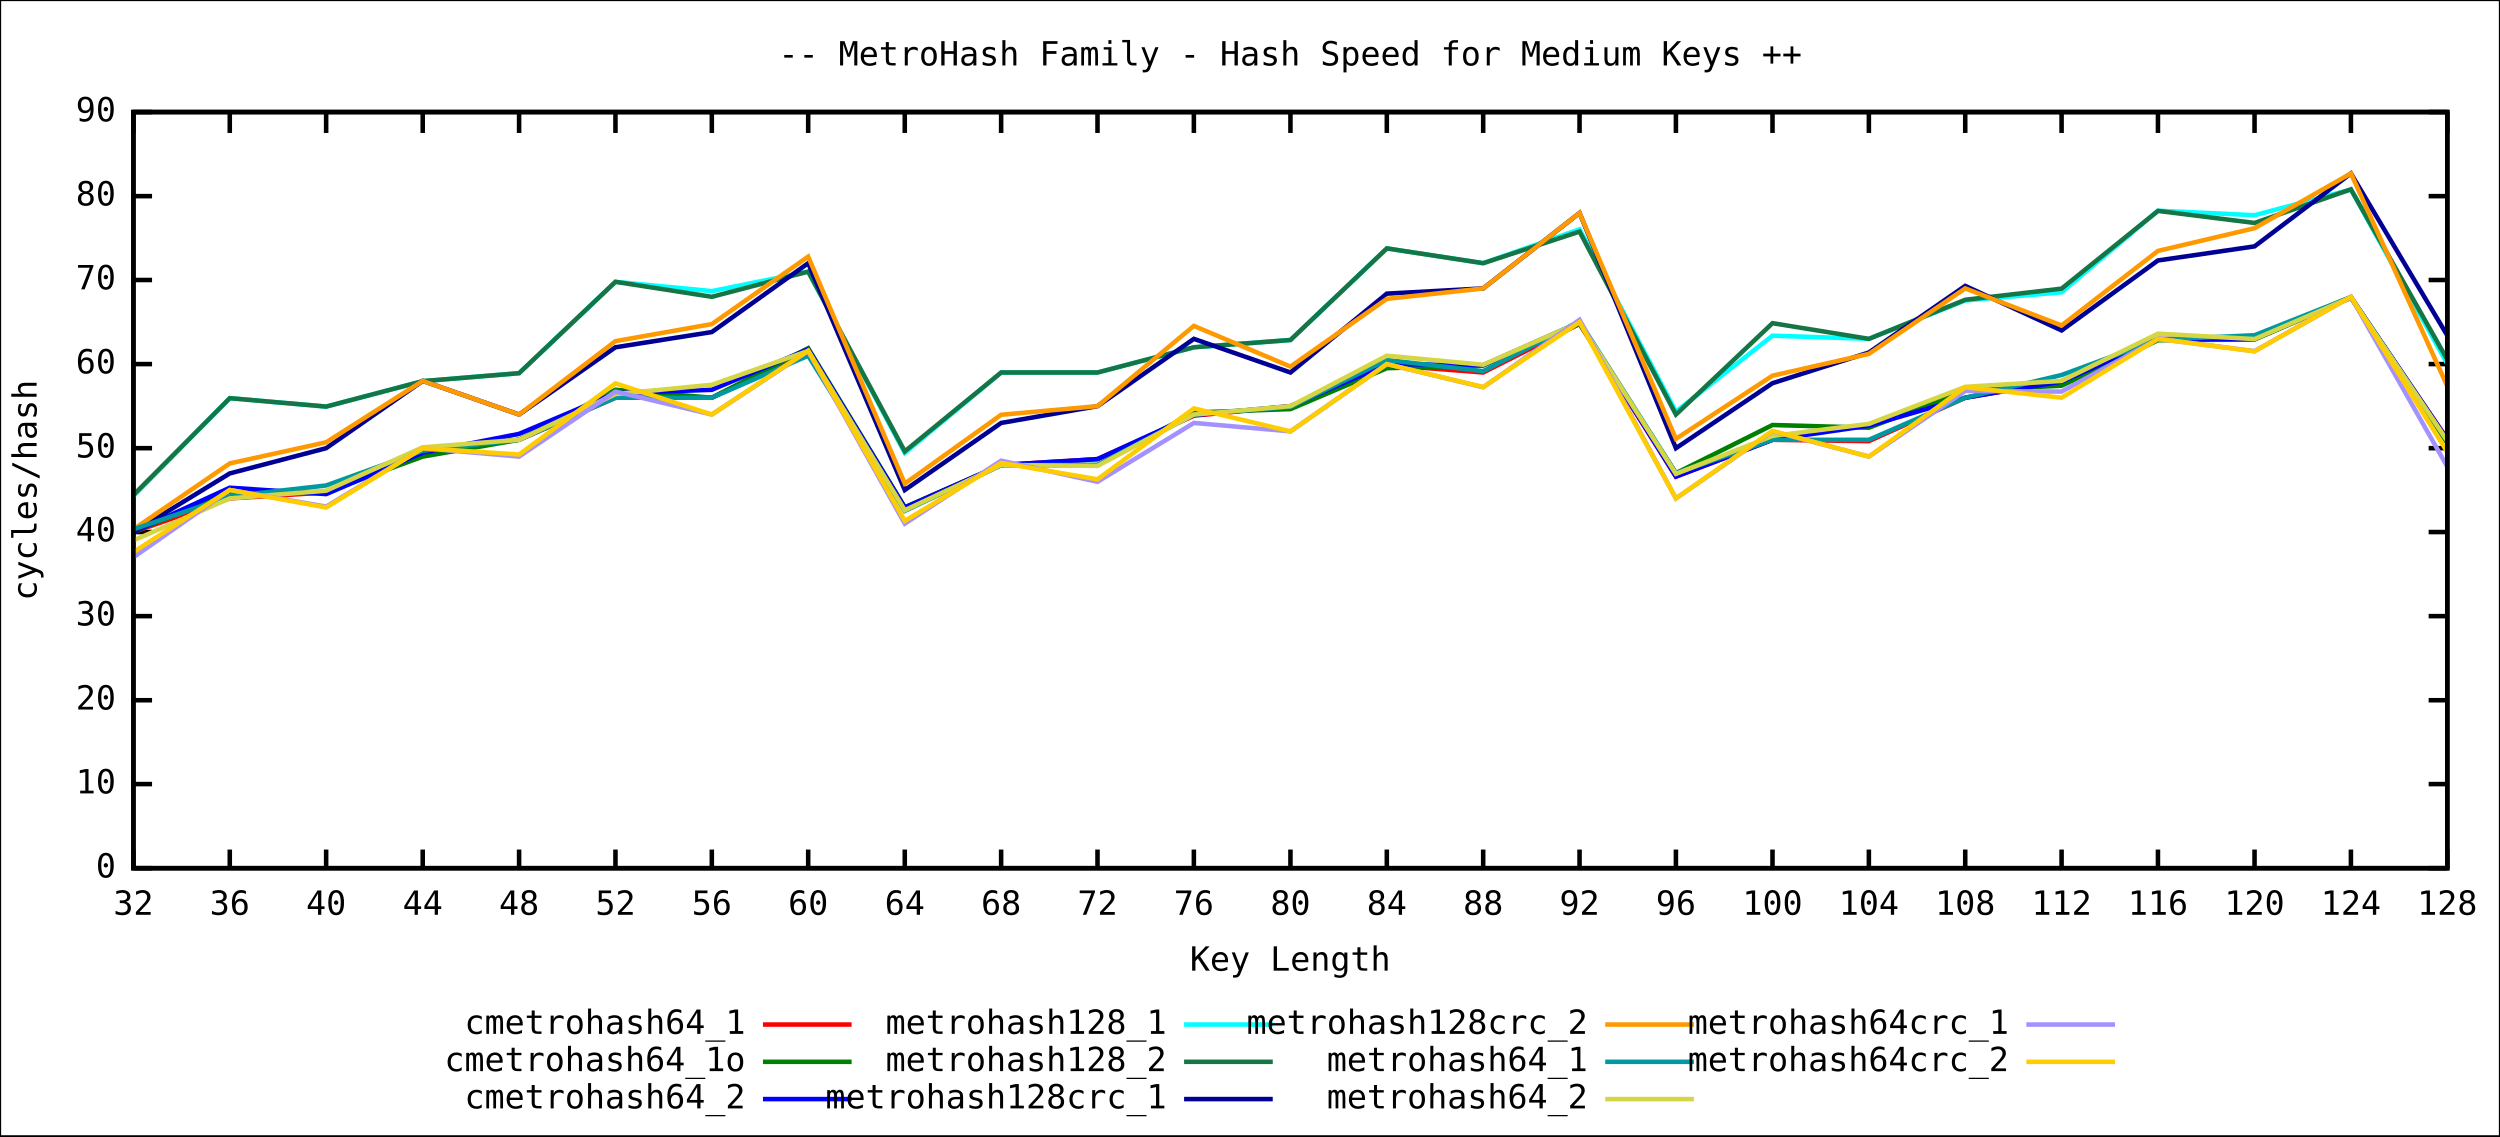
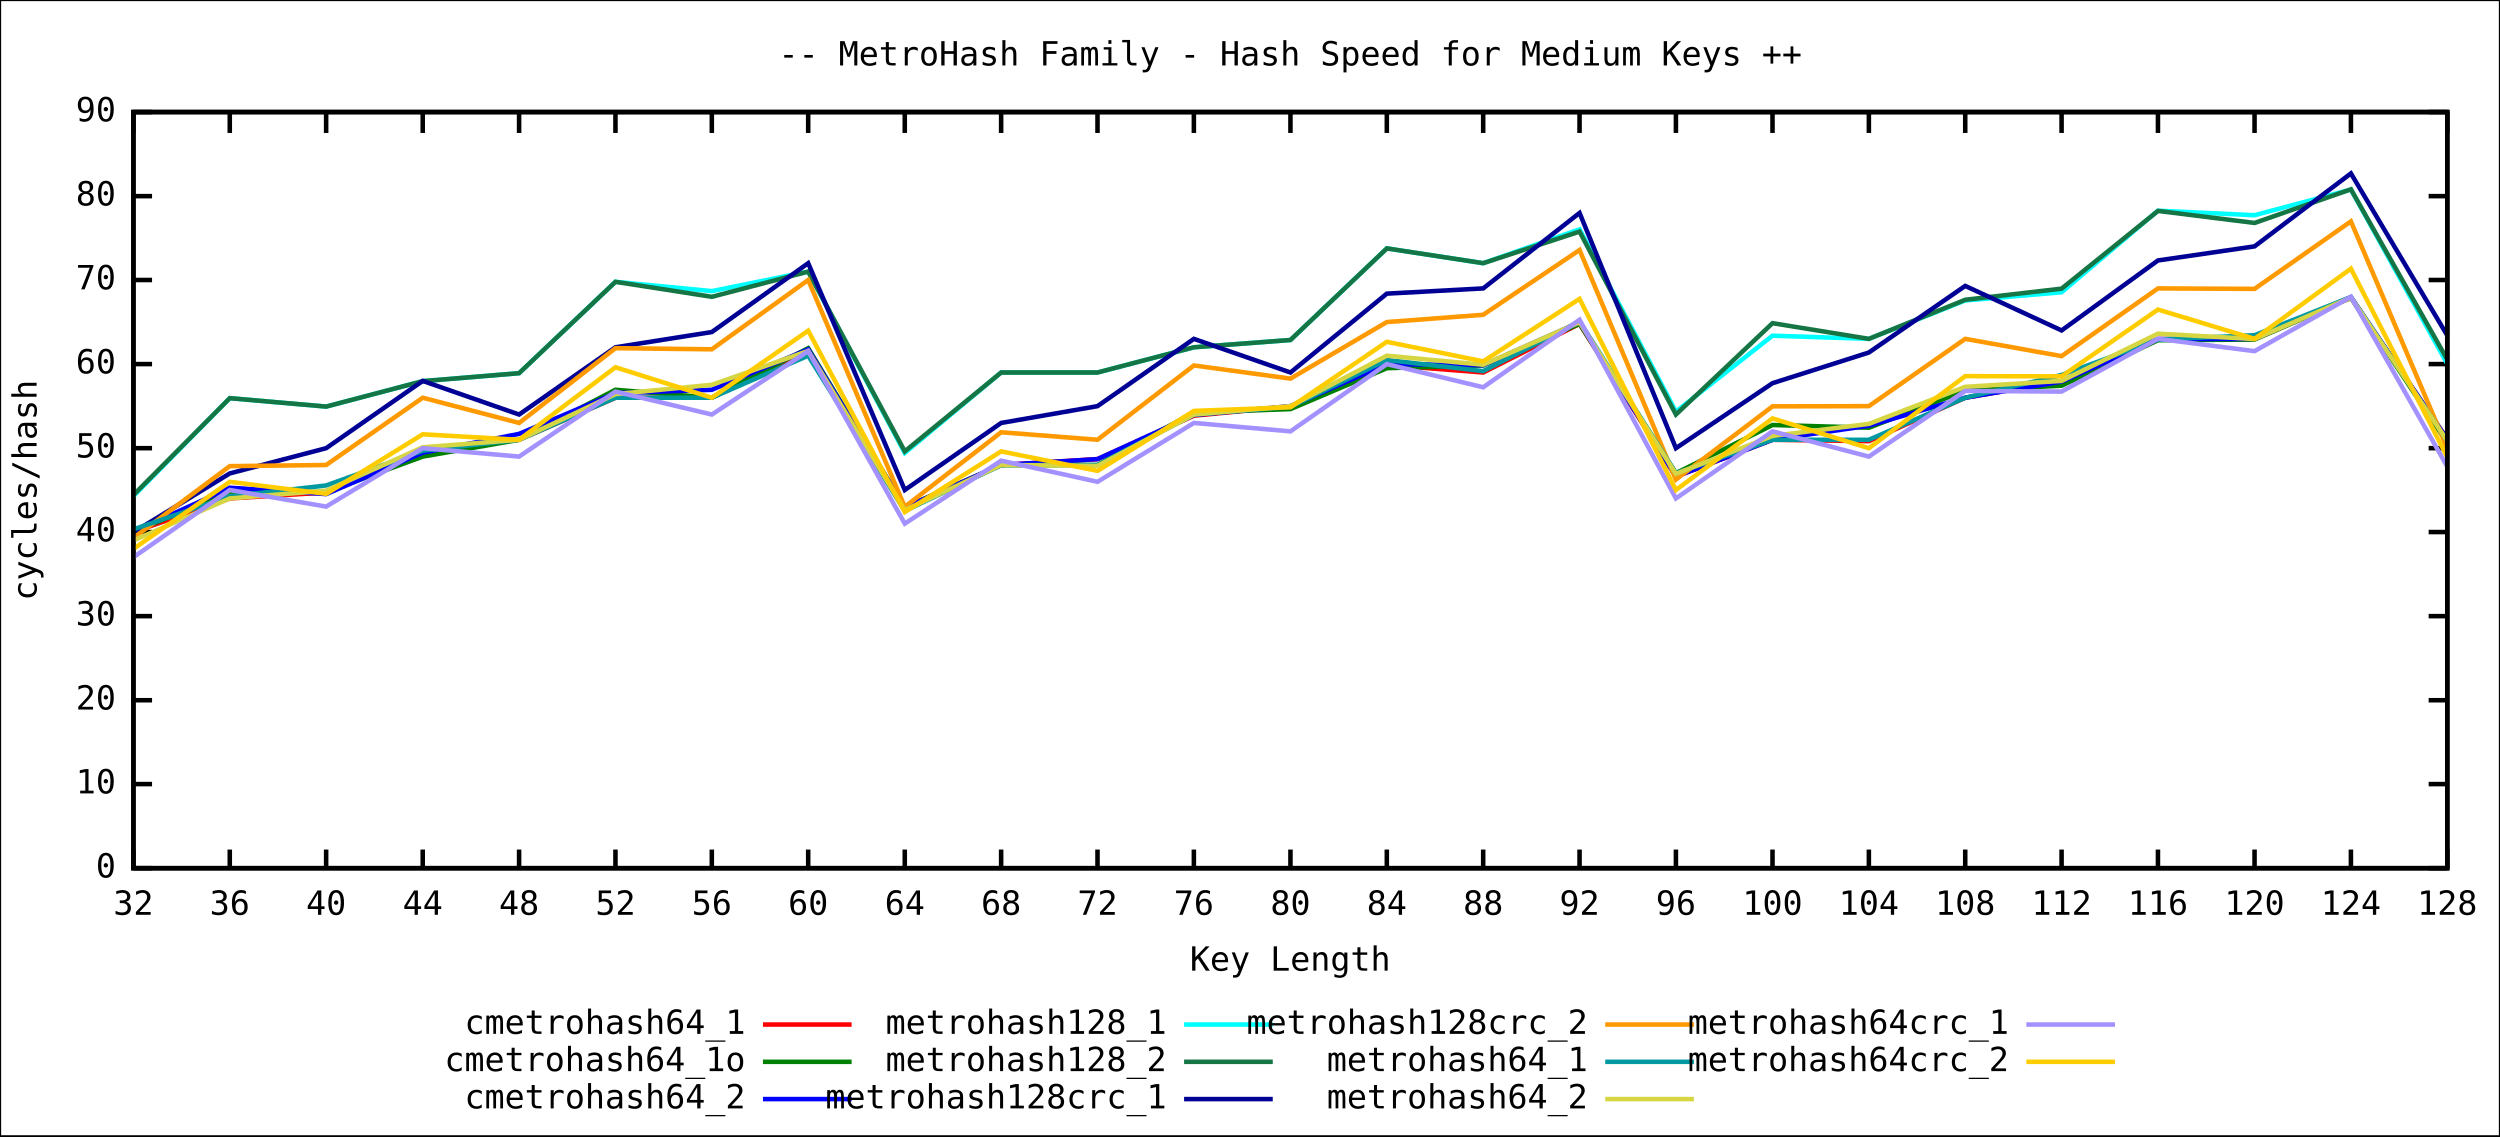
<svg xmlns="http://www.w3.org/2000/svg" xmlns:xlink="http://www.w3.org/1999/xlink" width="1100" height="500" viewBox="0 0 1100 500">
  <rect x="0" y="0" width="1100" height="500" fill="#ffffff" stroke="black" stroke-width="1" />
  <g id="gnuplot_canvas">
    <defs>
      <circle id="gpDot" r="0.5" stroke-width="0.5" />
      <path id="gpPt0" stroke-width="0.244" stroke="currentColor" d="M-1,0 h2 M0,-1 v2" />
      <path id="gpPt1" stroke-width="0.244" stroke="currentColor" d="M-1,-1 L1,1 M1,-1 L-1,1" />
      <path id="gpPt2" stroke-width="0.244" stroke="currentColor" d="M-1,0 L1,0 M0,-1 L0,1 M-1,-1 L1,1 M-1,1 L1,-1" />
      <rect id="gpPt3" stroke-width="0.244" stroke="currentColor" x="-1" y="-1" width="2" height="2" />
      <rect id="gpPt4" stroke-width="0.244" stroke="currentColor" fill="currentColor" x="-1" y="-1" width="2" height="2" />
      <circle id="gpPt5" stroke-width="0.244" stroke="currentColor" cx="0" cy="0" r="1" />
      <use xlink:href="#gpPt5" id="gpPt6" fill="currentColor" stroke="none" />
      <path id="gpPt7" stroke-width="0.244" stroke="currentColor" d="M0,-1.33 L-1.33,0.67 L1.33,0.67 z" />
      <use xlink:href="#gpPt7" id="gpPt8" fill="currentColor" stroke="none" />
      <use xlink:href="#gpPt7" id="gpPt9" stroke="currentColor" transform="rotate(180)" />
      <use xlink:href="#gpPt9" id="gpPt10" fill="currentColor" stroke="none" />
      <use xlink:href="#gpPt3" id="gpPt11" stroke="currentColor" transform="rotate(45)" />
      <use xlink:href="#gpPt11" id="gpPt12" fill="currentColor" stroke="none" />
    </defs>
    <g style="fill:none; color:white; stroke:black; stroke-width:2.00; stroke-linecap:butt; stroke-linejoin:miter">
</g>
    <g style="fill:none; color:black; stroke:currentColor; stroke-width:2.00; stroke-linecap:butt; stroke-linejoin:miter">
      <path stroke="black" d="M58.7,382.0 L66.9,382.0 M1076.8,382.0 L1068.6,382.0  h0.01" />
      <g transform="translate(51.0,386.1)" style="stroke:none; fill:black; font-family:mono; font-size:11.00pt; text-anchor:end">
        <text> 0</text>
      </g>
      <path stroke="black" d="M58.7,345.0 L66.9,345.0 M1076.8,345.0 L1068.6,345.0  h0.01" />
      <g transform="translate(51.0,349.1)" style="stroke:none; fill:black; font-family:mono; font-size:11.00pt; text-anchor:end">
        <text> 10</text>
      </g>
      <path stroke="black" d="M58.7,308.1 L66.9,308.1 M1076.8,308.1 L1068.6,308.1  h0.01" />
      <g transform="translate(51.0,312.2)" style="stroke:none; fill:black; font-family:mono; font-size:11.00pt; text-anchor:end">
        <text> 20</text>
      </g>
      <path stroke="black" d="M58.7,271.1 L66.9,271.1 M1076.8,271.1 L1068.6,271.1  h0.01" />
      <g transform="translate(51.0,275.2)" style="stroke:none; fill:black; font-family:mono; font-size:11.00pt; text-anchor:end">
        <text> 30</text>
      </g>
      <path stroke="black" d="M58.7,234.1 L66.9,234.1 M1076.8,234.1 L1068.6,234.1  h0.01" />
      <g transform="translate(51.0,238.2)" style="stroke:none; fill:black; font-family:mono; font-size:11.00pt; text-anchor:end">
        <text> 40</text>
      </g>
      <path stroke="black" d="M58.7,197.2 L66.9,197.2 M1076.8,197.2 L1068.6,197.2  h0.01" />
      <g transform="translate(51.0,201.3)" style="stroke:none; fill:black; font-family:mono; font-size:11.00pt; text-anchor:end">
        <text> 50</text>
      </g>
      <path stroke="black" d="M58.7,160.2 L66.9,160.2 M1076.8,160.2 L1068.6,160.2  h0.01" />
      <g transform="translate(51.0,164.3)" style="stroke:none; fill:black; font-family:mono; font-size:11.00pt; text-anchor:end">
        <text> 60</text>
      </g>
      <path stroke="black" d="M58.7,123.2 L66.9,123.2 M1076.8,123.2 L1068.6,123.2  h0.01" />
      <g transform="translate(51.0,127.3)" style="stroke:none; fill:black; font-family:mono; font-size:11.00pt; text-anchor:end">
        <text> 70</text>
      </g>
      <path stroke="black" d="M58.7,86.3 L66.9,86.3 M1076.8,86.3 L1068.6,86.3  h0.01" />
      <g transform="translate(51.0,90.4)" style="stroke:none; fill:black; font-family:mono; font-size:11.00pt; text-anchor:end">
        <text> 80</text>
      </g>
      <path stroke="black" d="M58.7,49.3 L66.9,49.3 M1076.8,49.3 L1068.6,49.3  h0.01" />
      <g transform="translate(51.0,53.4)" style="stroke:none; fill:black; font-family:mono; font-size:11.00pt; text-anchor:end">
        <text> 90</text>
      </g>
      <path stroke="black" d="M58.7,382.0 L58.7,373.8 M58.7,49.3 L58.7,57.5  h0.01" />
      <g transform="translate(58.7,402.5)" style="stroke:none; fill:black; font-family:mono; font-size:11.00pt; text-anchor:middle">
        <text> 32</text>
      </g>
      <path stroke="black" d="M101.1,382.0 L101.1,373.8 M101.1,49.3 L101.1,57.5  h0.01" />
      <g transform="translate(101.1,402.5)" style="stroke:none; fill:black; font-family:mono; font-size:11.00pt; text-anchor:middle">
        <text> 36</text>
      </g>
      <path stroke="black" d="M143.5,382.0 L143.5,373.8 M143.5,49.3 L143.5,57.5  h0.01" />
      <g transform="translate(143.5,402.5)" style="stroke:none; fill:black; font-family:mono; font-size:11.00pt; text-anchor:middle">
        <text> 40</text>
      </g>
      <path stroke="black" d="M186.0,382.0 L186.0,373.8 M186.0,49.3 L186.0,57.5  h0.01" />
      <g transform="translate(186.0,402.5)" style="stroke:none; fill:black; font-family:mono; font-size:11.00pt; text-anchor:middle">
        <text> 44</text>
      </g>
      <path stroke="black" d="M228.4,382.0 L228.4,373.8 M228.4,49.3 L228.4,57.5  h0.01" />
      <g transform="translate(228.4,402.5)" style="stroke:none; fill:black; font-family:mono; font-size:11.00pt; text-anchor:middle">
        <text> 48</text>
      </g>
      <path stroke="black" d="M270.8,382.0 L270.8,373.8 M270.8,49.3 L270.8,57.5  h0.01" />
      <g transform="translate(270.8,402.5)" style="stroke:none; fill:black; font-family:mono; font-size:11.00pt; text-anchor:middle">
        <text> 52</text>
      </g>
      <path stroke="black" d="M313.2,382.0 L313.2,373.8 M313.2,49.3 L313.2,57.5  h0.01" />
      <g transform="translate(313.2,402.5)" style="stroke:none; fill:black; font-family:mono; font-size:11.00pt; text-anchor:middle">
        <text> 56</text>
      </g>
      <path stroke="black" d="M355.6,382.0 L355.6,373.8 M355.6,49.3 L355.6,57.5  h0.01" />
      <g transform="translate(355.6,402.5)" style="stroke:none; fill:black; font-family:mono; font-size:11.00pt; text-anchor:middle">
        <text> 60</text>
      </g>
      <path stroke="black" d="M398.1,382.0 L398.1,373.8 M398.1,49.3 L398.1,57.5  h0.01" />
      <g transform="translate(398.1,402.5)" style="stroke:none; fill:black; font-family:mono; font-size:11.00pt; text-anchor:middle">
        <text> 64</text>
      </g>
      <path stroke="black" d="M440.5,382.0 L440.5,373.8 M440.5,49.3 L440.5,57.5  h0.01" />
      <g transform="translate(440.5,402.5)" style="stroke:none; fill:black; font-family:mono; font-size:11.00pt; text-anchor:middle">
        <text> 68</text>
      </g>
      <path stroke="black" d="M482.9,382.0 L482.9,373.8 M482.9,49.3 L482.9,57.5  h0.01" />
      <g transform="translate(482.9,402.5)" style="stroke:none; fill:black; font-family:mono; font-size:11.00pt; text-anchor:middle">
        <text> 72</text>
      </g>
      <path stroke="black" d="M525.3,382.0 L525.3,373.8 M525.3,49.3 L525.3,57.5  h0.01" />
      <g transform="translate(525.3,402.5)" style="stroke:none; fill:black; font-family:mono; font-size:11.00pt; text-anchor:middle">
        <text> 76</text>
      </g>
      <path stroke="black" d="M567.8,382.0 L567.8,373.8 M567.8,49.3 L567.8,57.5  h0.01" />
      <g transform="translate(567.8,402.5)" style="stroke:none; fill:black; font-family:mono; font-size:11.00pt; text-anchor:middle">
        <text> 80</text>
      </g>
      <path stroke="black" d="M610.2,382.0 L610.2,373.8 M610.2,49.3 L610.2,57.5  h0.01" />
      <g transform="translate(610.2,402.5)" style="stroke:none; fill:black; font-family:mono; font-size:11.00pt; text-anchor:middle">
        <text> 84</text>
      </g>
      <path stroke="black" d="M652.6,382.0 L652.6,373.8 M652.6,49.3 L652.6,57.5  h0.01" />
      <g transform="translate(652.6,402.5)" style="stroke:none; fill:black; font-family:mono; font-size:11.00pt; text-anchor:middle">
        <text> 88</text>
      </g>
      <path stroke="black" d="M695.0,382.0 L695.0,373.8 M695.0,49.3 L695.0,57.5  h0.01" />
      <g transform="translate(695.0,402.5)" style="stroke:none; fill:black; font-family:mono; font-size:11.00pt; text-anchor:middle">
        <text> 92</text>
      </g>
      <path stroke="black" d="M737.4,382.0 L737.4,373.8 M737.4,49.3 L737.4,57.5  h0.01" />
      <g transform="translate(737.4,402.5)" style="stroke:none; fill:black; font-family:mono; font-size:11.00pt; text-anchor:middle">
        <text> 96</text>
      </g>
      <path stroke="black" d="M779.9,382.0 L779.9,373.8 M779.9,49.3 L779.9,57.5  h0.01" />
      <g transform="translate(779.9,402.5)" style="stroke:none; fill:black; font-family:mono; font-size:11.00pt; text-anchor:middle">
        <text> 100</text>
      </g>
      <path stroke="black" d="M822.3,382.0 L822.3,373.8 M822.3,49.3 L822.3,57.5  h0.01" />
      <g transform="translate(822.3,402.5)" style="stroke:none; fill:black; font-family:mono; font-size:11.00pt; text-anchor:middle">
        <text> 104</text>
      </g>
      <path stroke="black" d="M864.7,382.0 L864.7,373.8 M864.7,49.3 L864.7,57.5  h0.01" />
      <g transform="translate(864.7,402.5)" style="stroke:none; fill:black; font-family:mono; font-size:11.00pt; text-anchor:middle">
        <text> 108</text>
      </g>
      <path stroke="black" d="M907.1,382.0 L907.1,373.8 M907.1,49.3 L907.1,57.5  h0.01" />
      <g transform="translate(907.1,402.5)" style="stroke:none; fill:black; font-family:mono; font-size:11.00pt; text-anchor:middle">
        <text> 112</text>
      </g>
      <path stroke="black" d="M949.5,382.0 L949.5,373.8 M949.5,49.3 L949.5,57.5  h0.01" />
      <g transform="translate(949.5,402.5)" style="stroke:none; fill:black; font-family:mono; font-size:11.00pt; text-anchor:middle">
        <text> 116</text>
      </g>
      <path stroke="black" d="M992.0,382.0 L992.0,373.8 M992.0,49.3 L992.0,57.5  h0.01" />
      <g transform="translate(992.0,402.5)" style="stroke:none; fill:black; font-family:mono; font-size:11.00pt; text-anchor:middle">
        <text> 120</text>
      </g>
      <path stroke="black" d="M1034.4,382.0 L1034.4,373.8 M1034.4,49.3 L1034.4,57.5  h0.01" />
      <g transform="translate(1034.4,402.5)" style="stroke:none; fill:black; font-family:mono; font-size:11.00pt; text-anchor:middle">
        <text> 124</text>
      </g>
      <path stroke="black" d="M1076.8,382.0 L1076.8,373.8 M1076.8,49.3 L1076.8,57.5  h0.01" />
      <g transform="translate(1076.8,402.5)" style="stroke:none; fill:black; font-family:mono; font-size:11.00pt; text-anchor:middle">
        <text> 128</text>
      </g>
      <path stroke="black" d="M58.7,49.3 L58.7,382.0 L1076.8,382.0 L1076.8,49.3 L58.7,49.3 Z  h0.01" />
      <g transform="translate(16.1,215.7) rotate(270)" style="stroke:none; fill:black; font-family:mono; font-size:11.00pt; text-anchor:middle">
        <text>cycles/hash</text>
      </g>
      <g transform="translate(567.7,427.1)" style="stroke:none; fill:black; font-family:mono; font-size:11.00pt; text-anchor:middle">
        <text>Key Length</text>
      </g>
      <g transform="translate(567.7,28.8)" style="stroke:none; fill:black; font-family:mono; font-size:11.00pt; text-anchor:middle">
        <text>
          <a href="MetroHash_Family.short.svg">--</a> MetroHash Family - Hash Speed for Medium Keys <a href="MetroHash_Family.long.svg">++</a>
        </text>
      </g>
    </g>
    <g id="cmetrohash64_1">
      <g style="fill:none; color:red; stroke:currentColor; stroke-width:2.00; stroke-linecap:butt; stroke-linejoin:miter">
        <g visibility="visible">
          <g transform="translate(328.0,454.9)" style="stroke:none; fill:black; font-family:mono; font-size:11.00pt; text-anchor:end">
            <text>cmetrohash64_1</text>
          </g>
          <path d="M335.7,450.8 L374.7,450.8  h0.01" />
        </g>
        <path d="M58.7,234.1 L101.1,219.3 L143.5,216.7 L186.0,198.0 L228.4,193.5 L270.8,175.0 L313.2,175.0 L355.6,154.0    L398.1,223.3 L440.5,204.6 L482.9,202.0 L525.3,182.9 L567.8,178.8 L610.2,160.6 L652.6,163.9 L695.0,142.5    L737.4,209.7 L779.9,193.5 L822.3,194.1 L864.7,175.0 L907.1,167.7 L949.5,149.2 L992.0,149.2 L1034.4,131.0    L1076.8,193.2  h0.01" />
      </g>
    </g>
    <g id="cmetrohash64_1o">
      <g style="fill:none; color:green; stroke:currentColor; stroke-width:2.00; stroke-linecap:butt; stroke-linejoin:miter">
        <g visibility="visible">
          <g transform="translate(328.0,471.3)" style="stroke:none; fill:black; font-family:mono; font-size:11.00pt; text-anchor:end">
            <text>cmetrohash64_1o</text>
          </g>
          <path d="M335.7,467.2 L374.7,467.2  h0.01" />
        </g>
        <path d="M58.7,234.1 L101.1,216.3 L143.5,216.5 L186.0,200.9 L228.4,193.5 L270.8,171.5 L313.2,175.0 L355.6,153.2    L398.1,223.2 L440.5,204.6 L482.9,204.6 L525.3,181.5 L567.8,180.0 L610.2,162.0 L652.6,160.8 L695.0,142.5    L737.4,208.2 L779.9,187.0 L822.3,188.2 L864.7,171.9 L907.1,169.7 L949.5,149.7 L992.0,149.4 L1034.4,131.0    L1076.8,194.9  h0.01" />
      </g>
    </g>
    <g id="cmetrohash64_2">
      <g style="fill:none; color:blue; stroke:currentColor; stroke-width:2.00; stroke-linecap:butt; stroke-linejoin:miter">
        <g visibility="visible">
          <g transform="translate(328.0,487.7)" style="stroke:none; fill:black; font-family:mono; font-size:11.00pt; text-anchor:end">
            <text>cmetrohash64_2</text>
          </g>
          <path d="M335.7,483.6 L374.7,483.6  h0.01" />
        </g>
        <path d="M58.7,234.1 L101.1,214.6 L143.5,217.4 L186.0,199.2 L228.4,190.9 L270.8,173.0 L313.2,171.5 L355.6,153.7    L398.1,223.3 L440.5,204.6 L482.9,202.0 L525.3,182.6 L567.8,178.7 L610.2,160.2 L652.6,160.7 L695.0,141.8    L737.4,209.7 L779.9,193.5 L822.3,187.3 L864.7,175.0 L907.1,167.9 L949.5,149.2 L992.0,149.1 L1034.4,130.7    L1076.8,193.3  h0.01" />
      </g>
    </g>
    <g id="metrohash128_1">
      <g style="fill:none; color:cyan; stroke:currentColor; stroke-width:2.00; stroke-linecap:butt; stroke-linejoin:miter">
        <g visibility="visible">
          <g transform="translate(513.3,454.9)" style="stroke:none; fill:black; font-family:mono; font-size:11.00pt; text-anchor:end">
            <text>metrohash128_1</text>
          </g>
          <path d="M521.0,450.8 L560.0,450.8  h0.01" />
        </g>
        <path d="M58.7,218.3 L101.1,175.2 L143.5,178.9 L186.0,167.7 L228.4,164.2 L270.8,124.0 L313.2,128.1 L355.6,119.5    L398.1,199.3 L440.5,163.9 L482.9,163.9 L525.3,152.8 L567.8,149.6 L610.2,109.3 L652.6,115.8 L695.0,100.9    L737.4,181.1 L779.9,147.7 L822.3,149.1 L864.7,132.2 L907.1,128.6 L949.5,92.7 L992.0,94.7 L1034.4,83.4    L1076.8,160.1  h0.01" />
      </g>
    </g>
    <g id="metrohash128_2">
      <g style="fill:none; color:#157545; stroke:currentColor; stroke-width:2.00; stroke-linecap:butt; stroke-linejoin:miter">
        <g visibility="visible">
          <g transform="translate(513.3,471.3)" style="stroke:none; fill:black; font-family:mono; font-size:11.00pt; text-anchor:end">
            <text>metrohash128_2</text>
          </g>
          <path d="M521.0,467.2 L560.0,467.2  h0.01" />
        </g>
        <path d="M58.7,217.8 L101.1,175.2 L143.5,178.9 L186.0,167.7 L228.4,164.2 L270.8,124.0 L313.2,130.6 L355.6,119.5    L398.1,198.6 L440.5,163.9 L482.9,163.9 L525.3,152.8 L567.8,149.6 L610.2,109.3 L652.6,115.8 L695.0,101.9    L737.4,182.4 L779.9,142.2 L822.3,149.1 L864.7,131.9 L907.1,127.0 L949.5,92.8 L992.0,98.1 L1034.4,83.3    L1076.8,158.2  h0.01" />
      </g>
    </g>
    <g id="metrohash128crc_1">
      <g style="fill:none; color:#000094; stroke:currentColor; stroke-width:2.00; stroke-linecap:butt; stroke-linejoin:miter">
        <g visibility="visible">
          <g transform="translate(513.3,487.7)" style="stroke:none; fill:black; font-family:mono; font-size:11.00pt; text-anchor:end">
            <text>metrohash128crc_1</text>
          </g>
          <path d="M521.0,483.6 L560.0,483.6  h0.01" />
        </g>
        <path d="M58.7,234.2 L101.1,208.3 L143.5,197.2 L186.0,167.6 L228.4,182.4 L270.8,152.8 L313.2,146.1 L355.6,115.8    L398.1,215.6 L440.5,186.1 L482.9,178.7 L525.3,149.1 L567.8,163.9 L610.2,129.2 L652.6,126.9 L695.0,93.7    L737.4,197.2 L779.9,168.6 L822.3,155.1 L864.7,125.8 L907.1,145.4 L949.5,114.6 L992.0,108.4 L1034.4,76.3    L1076.8,147.6  h0.01" />
      </g>
    </g>
    <g id="metrohash128crc_2">
      <g style="fill:none; color:#FF9900; stroke:currentColor; stroke-width:2.00; stroke-linecap:butt; stroke-linejoin:miter">
        <g visibility="visible">
          <g transform="translate(698.6,454.9)" style="stroke:none; fill:black; font-family:mono; font-size:11.00pt; text-anchor:end">
            <text>metrohash128crc_2</text>
          </g>
          <path d="M706.3,450.8 L745.3,450.8  h0.01" />
        </g>
-         <path d="M58.7,232.9 L101.1,203.9 L143.5,194.6 L186.0,167.6 L228.4,182.4 L270.8,150.1 L313.2,142.6 L355.6,112.9    L398.1,212.8 L440.5,182.5 L482.9,178.7 L525.3,143.4 L567.8,161.3 L610.2,131.5 L652.6,126.9 L695.0,93.7    L737.4,193.1 L779.9,165.3 L822.3,155.7 L864.7,126.9 L907.1,143.2 L949.5,110.4 L992.0,100.4 L1034.4,76.3    L1076.8,169.9  h0.01" />
+         <path d="M58.7,236.7 L101.1,205.1 L143.5,204.6 L186.0,175.0 L228.4,186.1 L270.8,153.2 L313.2,153.7 L355.6,123.2    L398.1,223.0 L440.5,190.2 L482.9,193.5 L525.3,160.8 L567.8,166.6 L610.2,141.7 L652.6,138.5 L695.0,110.0    L737.4,211.0 L779.9,178.8 L822.3,178.7 L864.7,149.1 L907.1,156.7 L949.5,126.9 L992.0,127.1 L1034.4,97.4    L1076.8,197.2  h0.01" />
      </g>
    </g>
    <g id="metrohash64_1">
      <g style="fill:none; color:#0099A1; stroke:currentColor; stroke-width:2.00; stroke-linecap:butt; stroke-linejoin:miter">
        <g visibility="visible">
          <g transform="translate(698.6,471.3)" style="stroke:none; fill:black; font-family:mono; font-size:11.00pt; text-anchor:end">
            <text>metrohash64_1</text>
          </g>
          <path d="M706.3,467.2 L745.3,467.2  h0.01" />
        </g>
        <path d="M58.7,232.9 L101.1,218.4 L143.5,213.6 L186.0,198.3 L228.4,193.5 L270.8,175.0 L313.2,175.0 L355.6,156.5    L398.1,224.8 L440.5,204.7 L482.9,204.6 L525.3,182.4 L567.8,179.0 L610.2,158.4 L652.6,163.3 L695.0,141.4    L737.4,208.2 L779.9,193.5 L822.3,193.5 L864.7,175.0 L907.1,165.0 L949.5,149.4 L992.0,147.5 L1034.4,130.7    L1076.8,194.0  h0.01" />
      </g>
    </g>
    <g id="metrohash64_2">
      <g style="fill:none; color:#D6D645; stroke:currentColor; stroke-width:2.00; stroke-linecap:butt; stroke-linejoin:miter">
        <g visibility="visible">
          <g transform="translate(698.6,487.7)" style="stroke:none; fill:black; font-family:mono; font-size:11.00pt; text-anchor:end">
            <text>metrohash64_2</text>
          </g>
          <path d="M706.3,483.6 L745.3,483.6  h0.01" />
        </g>
        <path d="M58.7,237.8 L101.1,219.3 L143.5,215.9 L186.0,196.8 L228.4,193.5 L270.8,173.4 L313.2,169.3 L355.6,154.4    L398.1,224.5 L440.5,204.6 L482.9,205.0 L525.3,182.4 L567.8,178.7 L610.2,156.5 L652.6,160.5 L695.0,141.8    L737.4,208.5 L779.9,191.8 L822.3,186.5 L864.7,170.2 L907.1,167.6 L949.5,146.8 L992.0,149.2 L1034.4,130.9    L1076.8,194.0  h0.01" />
      </g>
    </g>
    <g id="metrohash64crc_1">
      <g style="fill:none; color:#A391FF; stroke:currentColor; stroke-width:2.00; stroke-linecap:butt; stroke-linejoin:miter">
        <g visibility="visible">
          <g transform="translate(883.9,454.9)" style="stroke:none; fill:black; font-family:mono; font-size:11.00pt; text-anchor:end">
            <text>metrohash64crc_1</text>
          </g>
          <path d="M891.6,450.8 L930.6,450.8  h0.01" />
        </g>
        <path d="M58.7,245.2 L101.1,215.6 L143.5,222.9 L186.0,197.2 L228.4,200.9 L270.8,172.3 L313.2,182.4 L355.6,154.5    L398.1,230.4 L440.5,202.7 L482.9,212.0 L525.3,186.1 L567.8,189.8 L610.2,160.2 L652.6,170.4 L695.0,140.7    L737.4,219.3 L779.9,189.8 L822.3,200.9 L864.7,172.0 L907.1,172.3 L949.5,149.1 L992.0,154.5 L1034.4,130.6    L1076.8,205.3  h0.01" />
      </g>
    </g>
    <g id="metrohash64crc_2">
      <g style="fill:none; color:#FFCC00; stroke:currentColor; stroke-width:2.00; stroke-linecap:butt; stroke-linejoin:miter">
        <g visibility="visible">
          <g transform="translate(883.9,471.3)" style="stroke:none; fill:black; font-family:mono; font-size:11.00pt; text-anchor:end">
            <text>metrohash64crc_2</text>
          </g>
          <path d="M891.6,467.2 L930.6,467.2  h0.01" />
        </g>
-         <path d="M58.7,242.9 L101.1,215.6 L143.5,223.3 L186.0,197.2 L228.4,200.0 L270.8,168.7 L313.2,182.4 L355.6,154.3    L398.1,229.2 L440.5,203.7 L482.9,210.9 L525.3,179.7 L567.8,189.8 L610.2,160.2 L652.6,170.3 L695.0,141.7    L737.4,219.3 L779.9,189.6 L822.3,200.9 L864.7,170.4 L907.1,175.0 L949.5,149.1 L992.0,154.6 L1034.4,130.6    L1076.8,198.9  h0.01" />
+         <path d="M58.7,241.5 L101.1,212.0 L143.5,217.3 L186.0,191.1 L228.4,193.5 L270.8,161.6 L313.2,175.0 L355.6,145.5    L398.1,225.3 L440.5,198.6 L482.9,207.2 L525.3,180.8 L567.8,179.2 L610.2,150.4 L652.6,159.0 L695.0,131.5    L737.4,215.6 L779.9,184.1 L822.3,197.2 L864.7,165.5 L907.1,165.6 L949.5,136.2 L992.0,149.1 L1034.4,118.2    L1076.8,201.1  h0.01" />
      </g>
    </g>
    <g style="fill:none; color:black; stroke:currentColor; stroke-width:2.00; stroke-linecap:butt; stroke-linejoin:miter">
      <path stroke="black" d="M58.7,49.3 L58.7,382.0 L1076.8,382.0 L1076.8,49.3 L58.7,49.3 Z  h0.01" />
    </g>
  </g>
  <text id="coord_text" text-anchor="start" pointer-events="none" font-size="12" font-family="Arial" visibility="hidden"> </text>
</svg>
